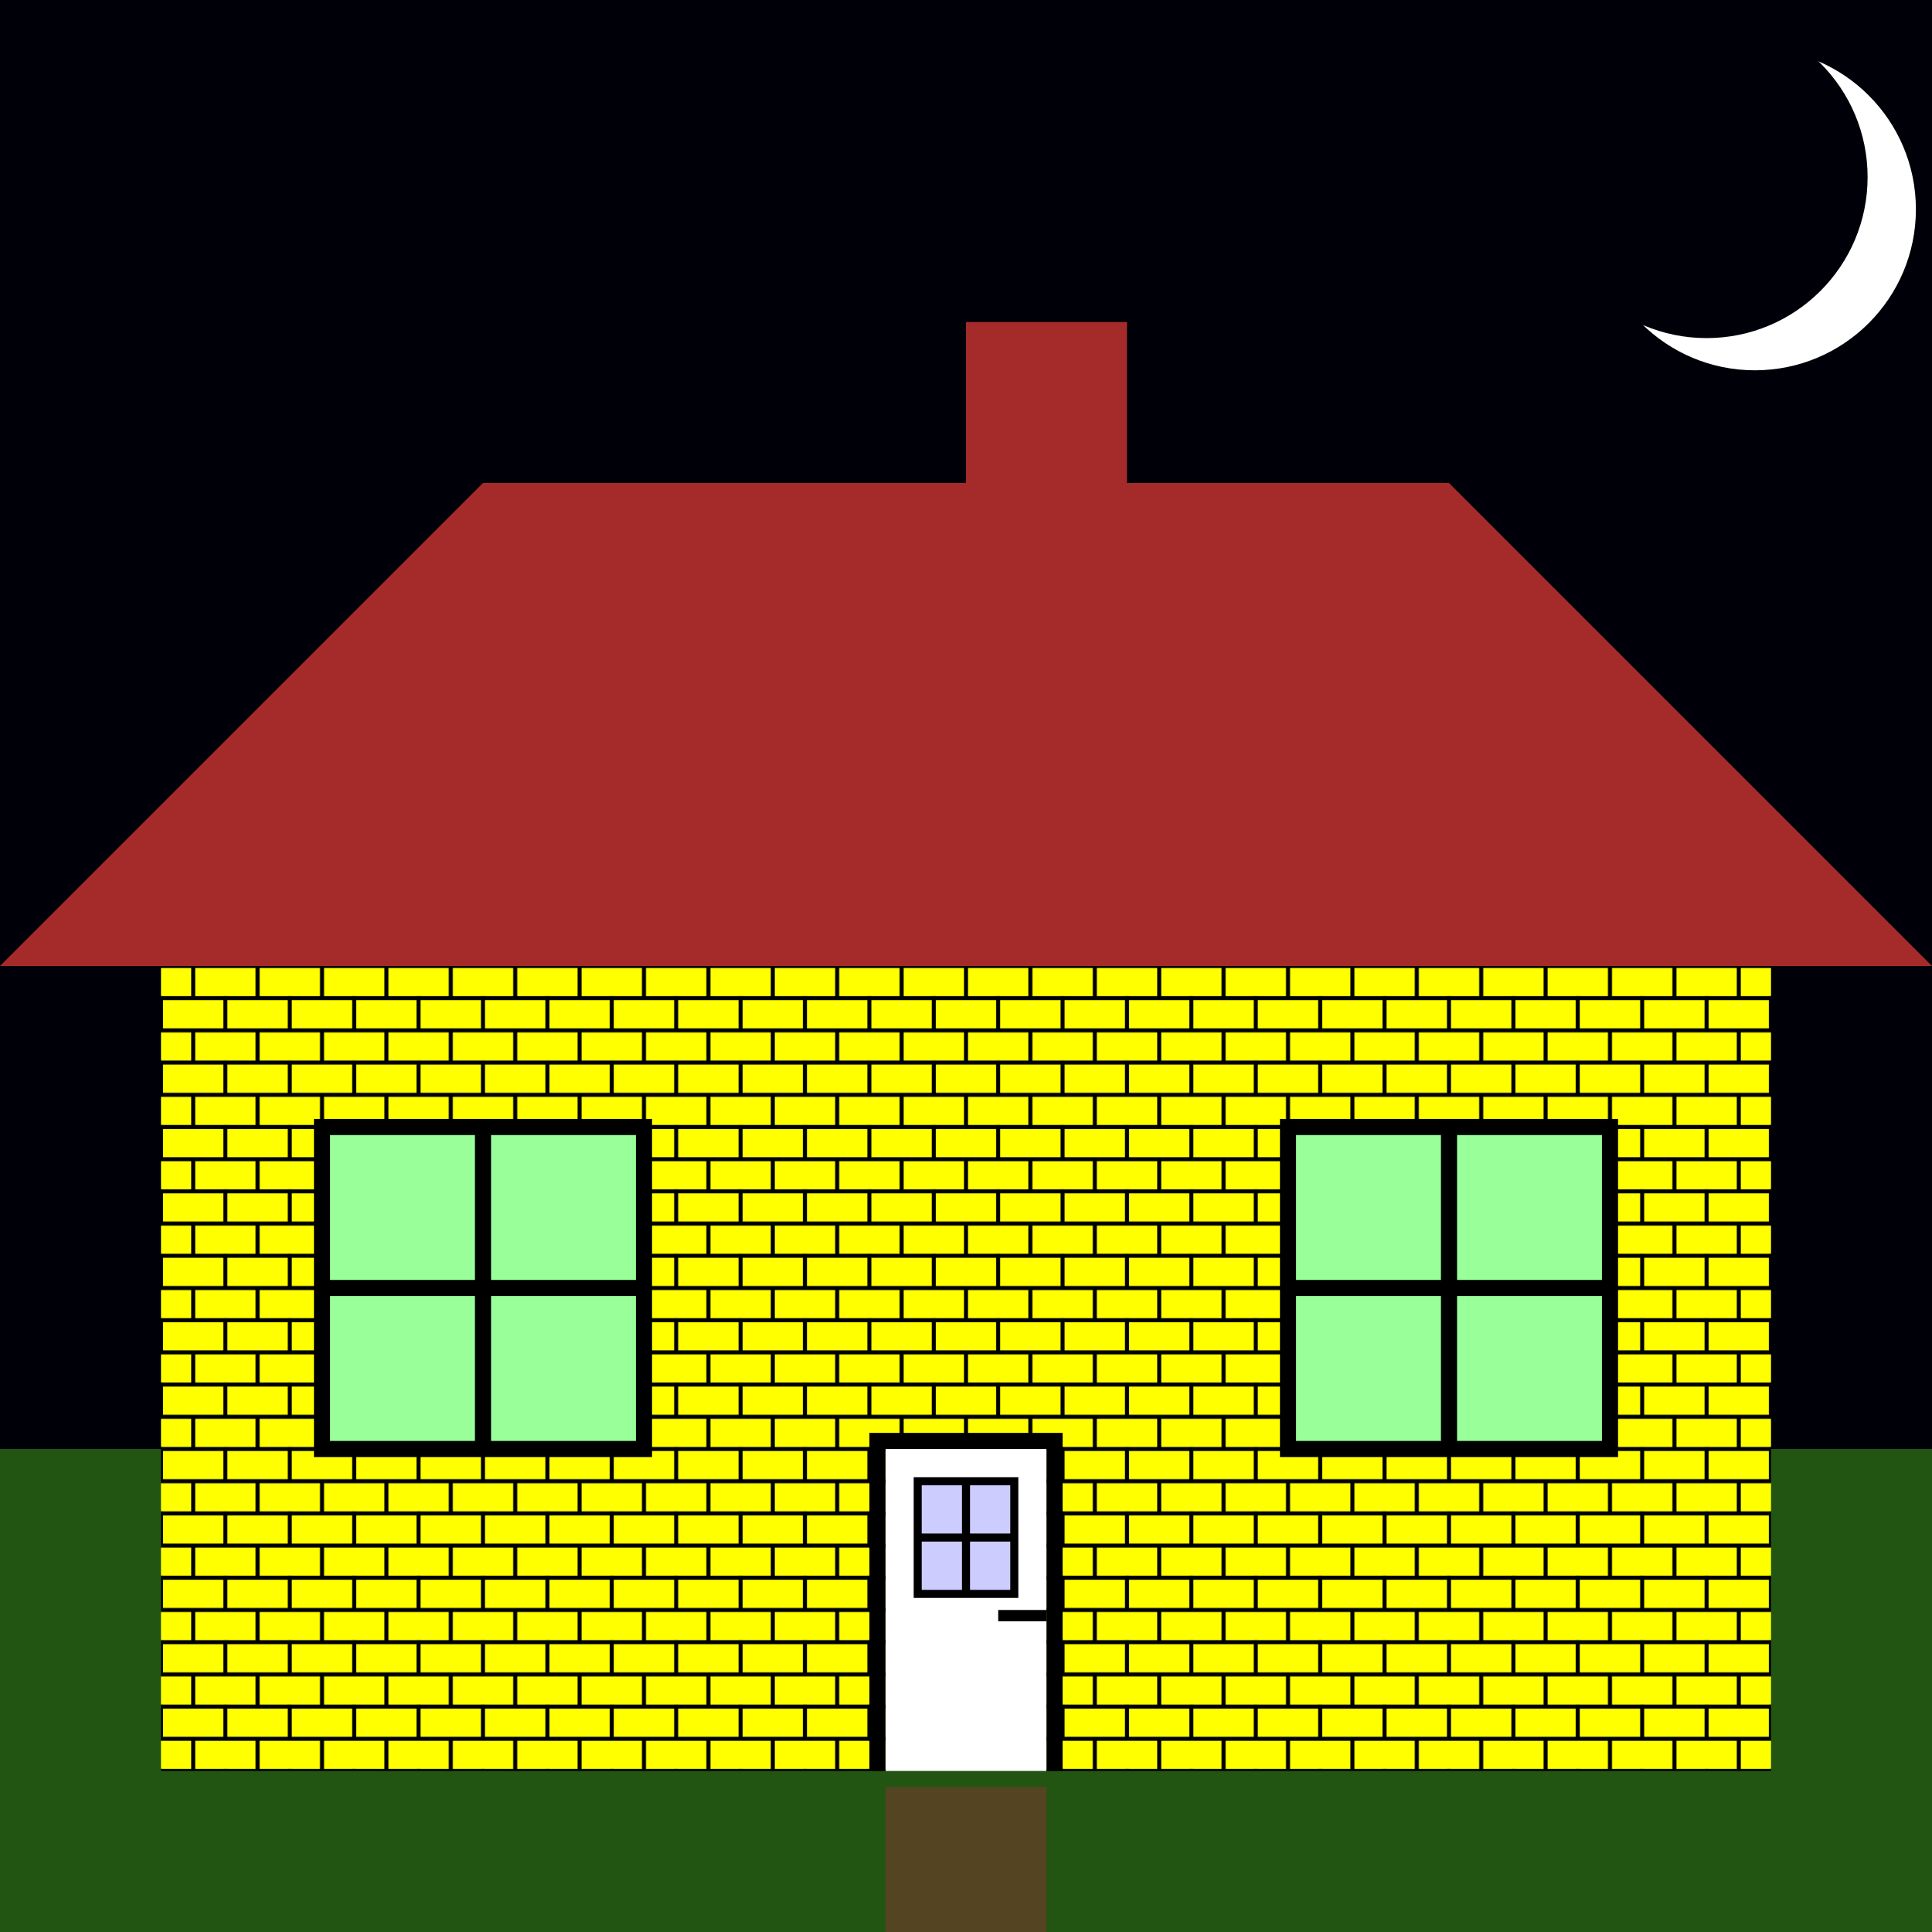
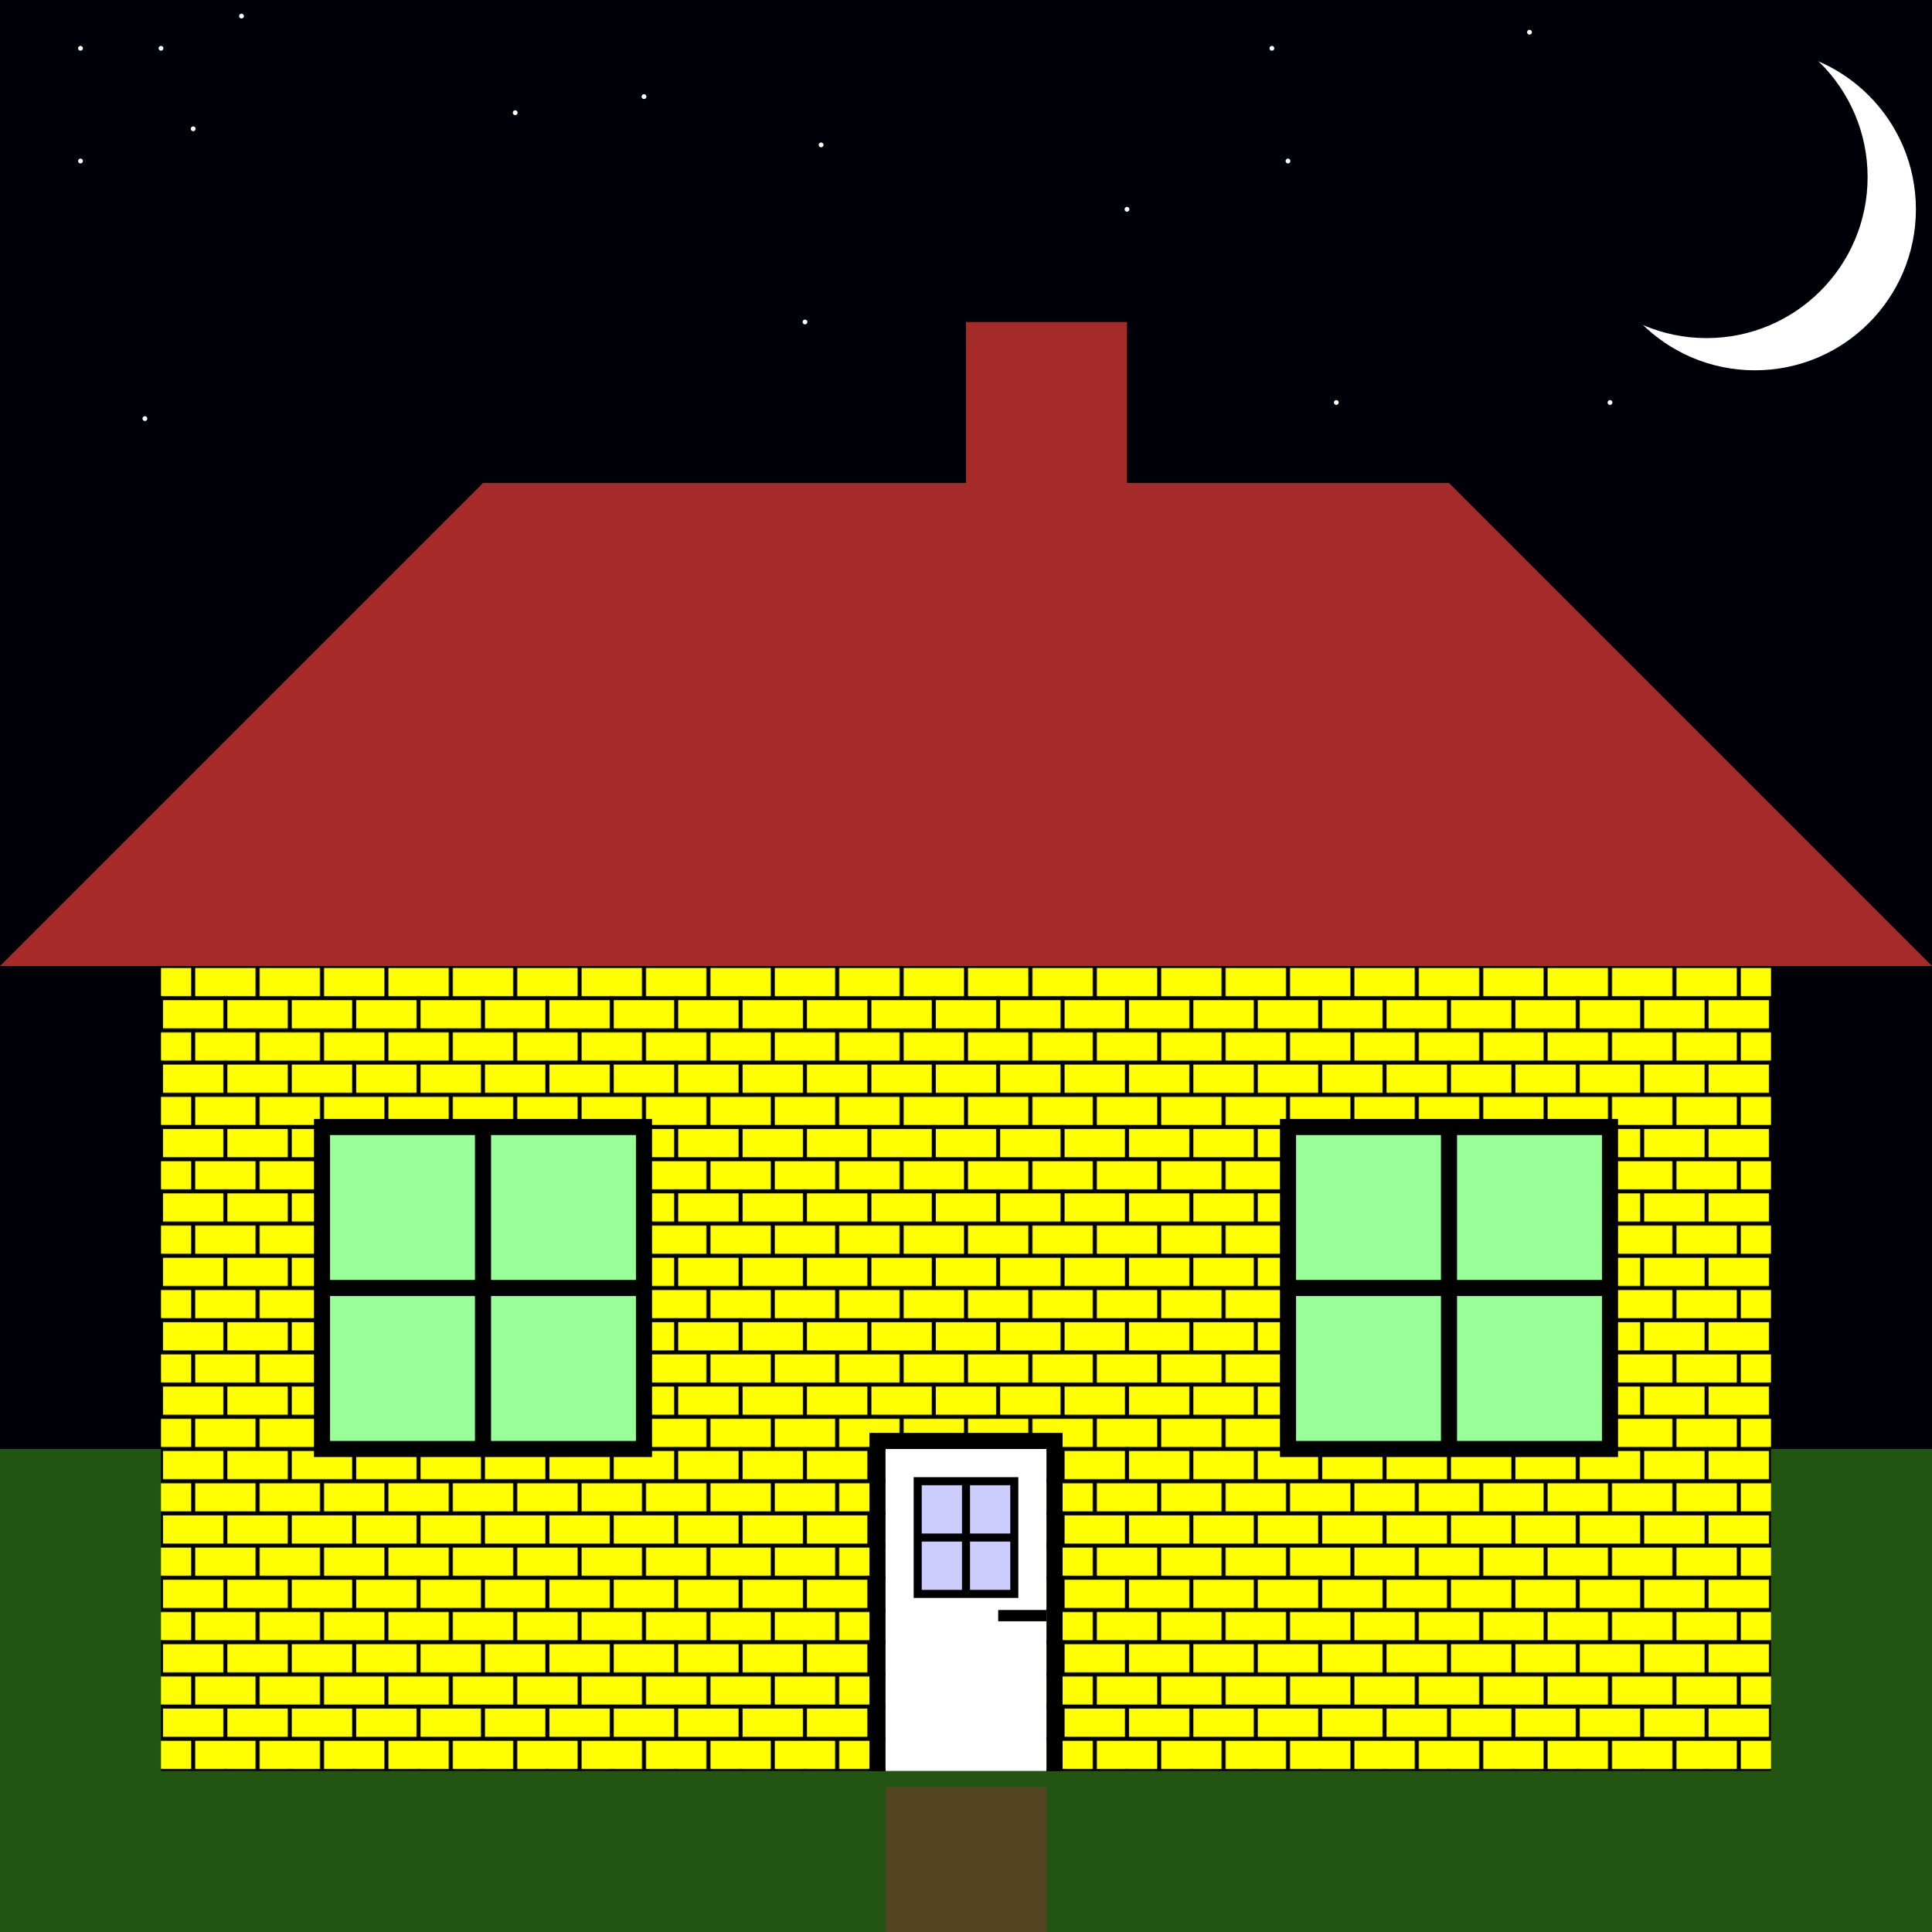
<svg xmlns="http://www.w3.org/2000/svg" width="900" height="900" viewBox="0 -20 120 120" version="1.1">
+   <style>
+     @keyframes pulse {
+       from {opacity: 0.5}
+       50% {opacity: 0.5}
+       75% {opacity: 1}
+       to {opacity: 0.5}
+     }
+     .star_1, .star_2, .star_3, .star_4{
+       animation-name: pulse;
+       animation-duration:2s;
+       animation-iteration-count: infinite;
+     }
+     .star_2 {
+     animation-delay: 0.5s;
+     }
+     .star_3 {
+     animation-delay: 1s;
+     }
+     .star_4 {
+     animation-delay: 1.5s;
+     }
+   </style>
  <defs>
    <pattern id="brick" x="0" y="0" width="4" height="4" patternUnits="userSpaceOnUse">
      <rect x="0" y="0" width="4" height="2" stroke-width="0.25" stroke="black" fill="yellow" />
      <rect x="-2" y="2" width="4" height="2" stroke-width="0.25" stroke="black" fill="yellow" />
      <rect x="2" y="2" width="4" height="2" stroke-width="0.25" stroke="black" fill="yellow" />
    </pattern>
  </defs>
  <rect x="0" y="-20" width="120" height="120" fill="#000008" />
-   <rect x="0" y="70" width="120" height="60" fill="#225511" />
  <circle cx="109" cy="-7" r="10" fill="white" />
  <circle cx="106" cy="-9" r="10" fill="#000008" />
+   <circle cx="5" cy="-10" r="0.15" fill="white" class="star_1" />
+   <circle cx="50" cy="0" r="0.15" fill="white" class="star_1" />
+   <circle cx="100" cy="5" r="0.15" fill="white" class="star_1" />
+   <circle cx="80" cy="-10" r="0.15" fill="white" class="star_1" />
+   <circle cx="95" cy="-18" r="0.15" fill="white" class="star_2" />
+   <circle cx="70" cy="-7" r="0.15" fill="white" class="star_2" />
+   <circle cx="83" cy="5" r="0.15" fill="white" class="star_2" />
+   <circle cx="32" cy="-13" r="0.15" fill="white" class="star_2" />
+   <circle cx="40" cy="-14" r="0.15" fill="white" class="star_3" />
+   <circle cx="12" cy="-12" r="0.15" fill="white" class="star_3" />
+   <circle cx="51" cy="-11" r="0.15" fill="white" class="star_3" />
+   <circle cx="79" cy="-17" r="0.15" fill="white" class="star_3" />
+   <circle cx="9" cy="6" r="0.15" fill="white" class="star_4" />
+   <circle cx="10" cy="-17" r="0.15" fill="white" class="star_4" />
+   <circle cx="15" cy="-19" r="0.15" fill="white" class="star_4" />
+   <circle cx="5" cy="-17" r="0.15" fill="white" class="star_4" />
+   <rect x="0" y="70" width="120" height="60" fill="#225511" />
  <path d="M 0 40 L 30 10 L 60 10 L 60 0 L 70 0 L 70 10 L 90 10 L 120 40 Z" fill="brown" />
  <path d="M 10 40 L 110 40 L 110 90 L 10 90 Z" fill="url(#brick)" />
  <path d="M 20 50 l 20 0 l 0 20 l -20 0 l 0 -20 z m 10 0 l 0 20 m -10 -10 l 20 0" stroke="black" stroke-width="1" fill="#9f9" />
  <path d="M 80 50 l 20 0 l 0 20 l -20 0 l 0 -20 z m 10 0 l 0 20 m -10 -10 l 20 0" stroke="black" stroke-width="1" fill="#9f9" />
  <rect x="55" y="70" width="10" height="20" fill="white" />
  <rect x="54" y="70" width="1" height="20" fill="black" />
  <rect x="54" y="69" width="12" height="1" />
  <rect x="65" y="70" width="1" height="20" fill="black" />
  <rect x="57" y="72" width="6" height="7" fill="#ccf" stroke="black" stroke-width="0.5" />
  <rect x="59.75" y="72" width="0.5" height="7" fill="black" />
  <rect x="57" y="75.25" width="6" height="0.5" fill="black" />
  <rect x="62" y="80" width="3" height="0.7" fill="black" />
  <rect x="55" y="91" width="10" height="10" fill="#542" />
</svg>
